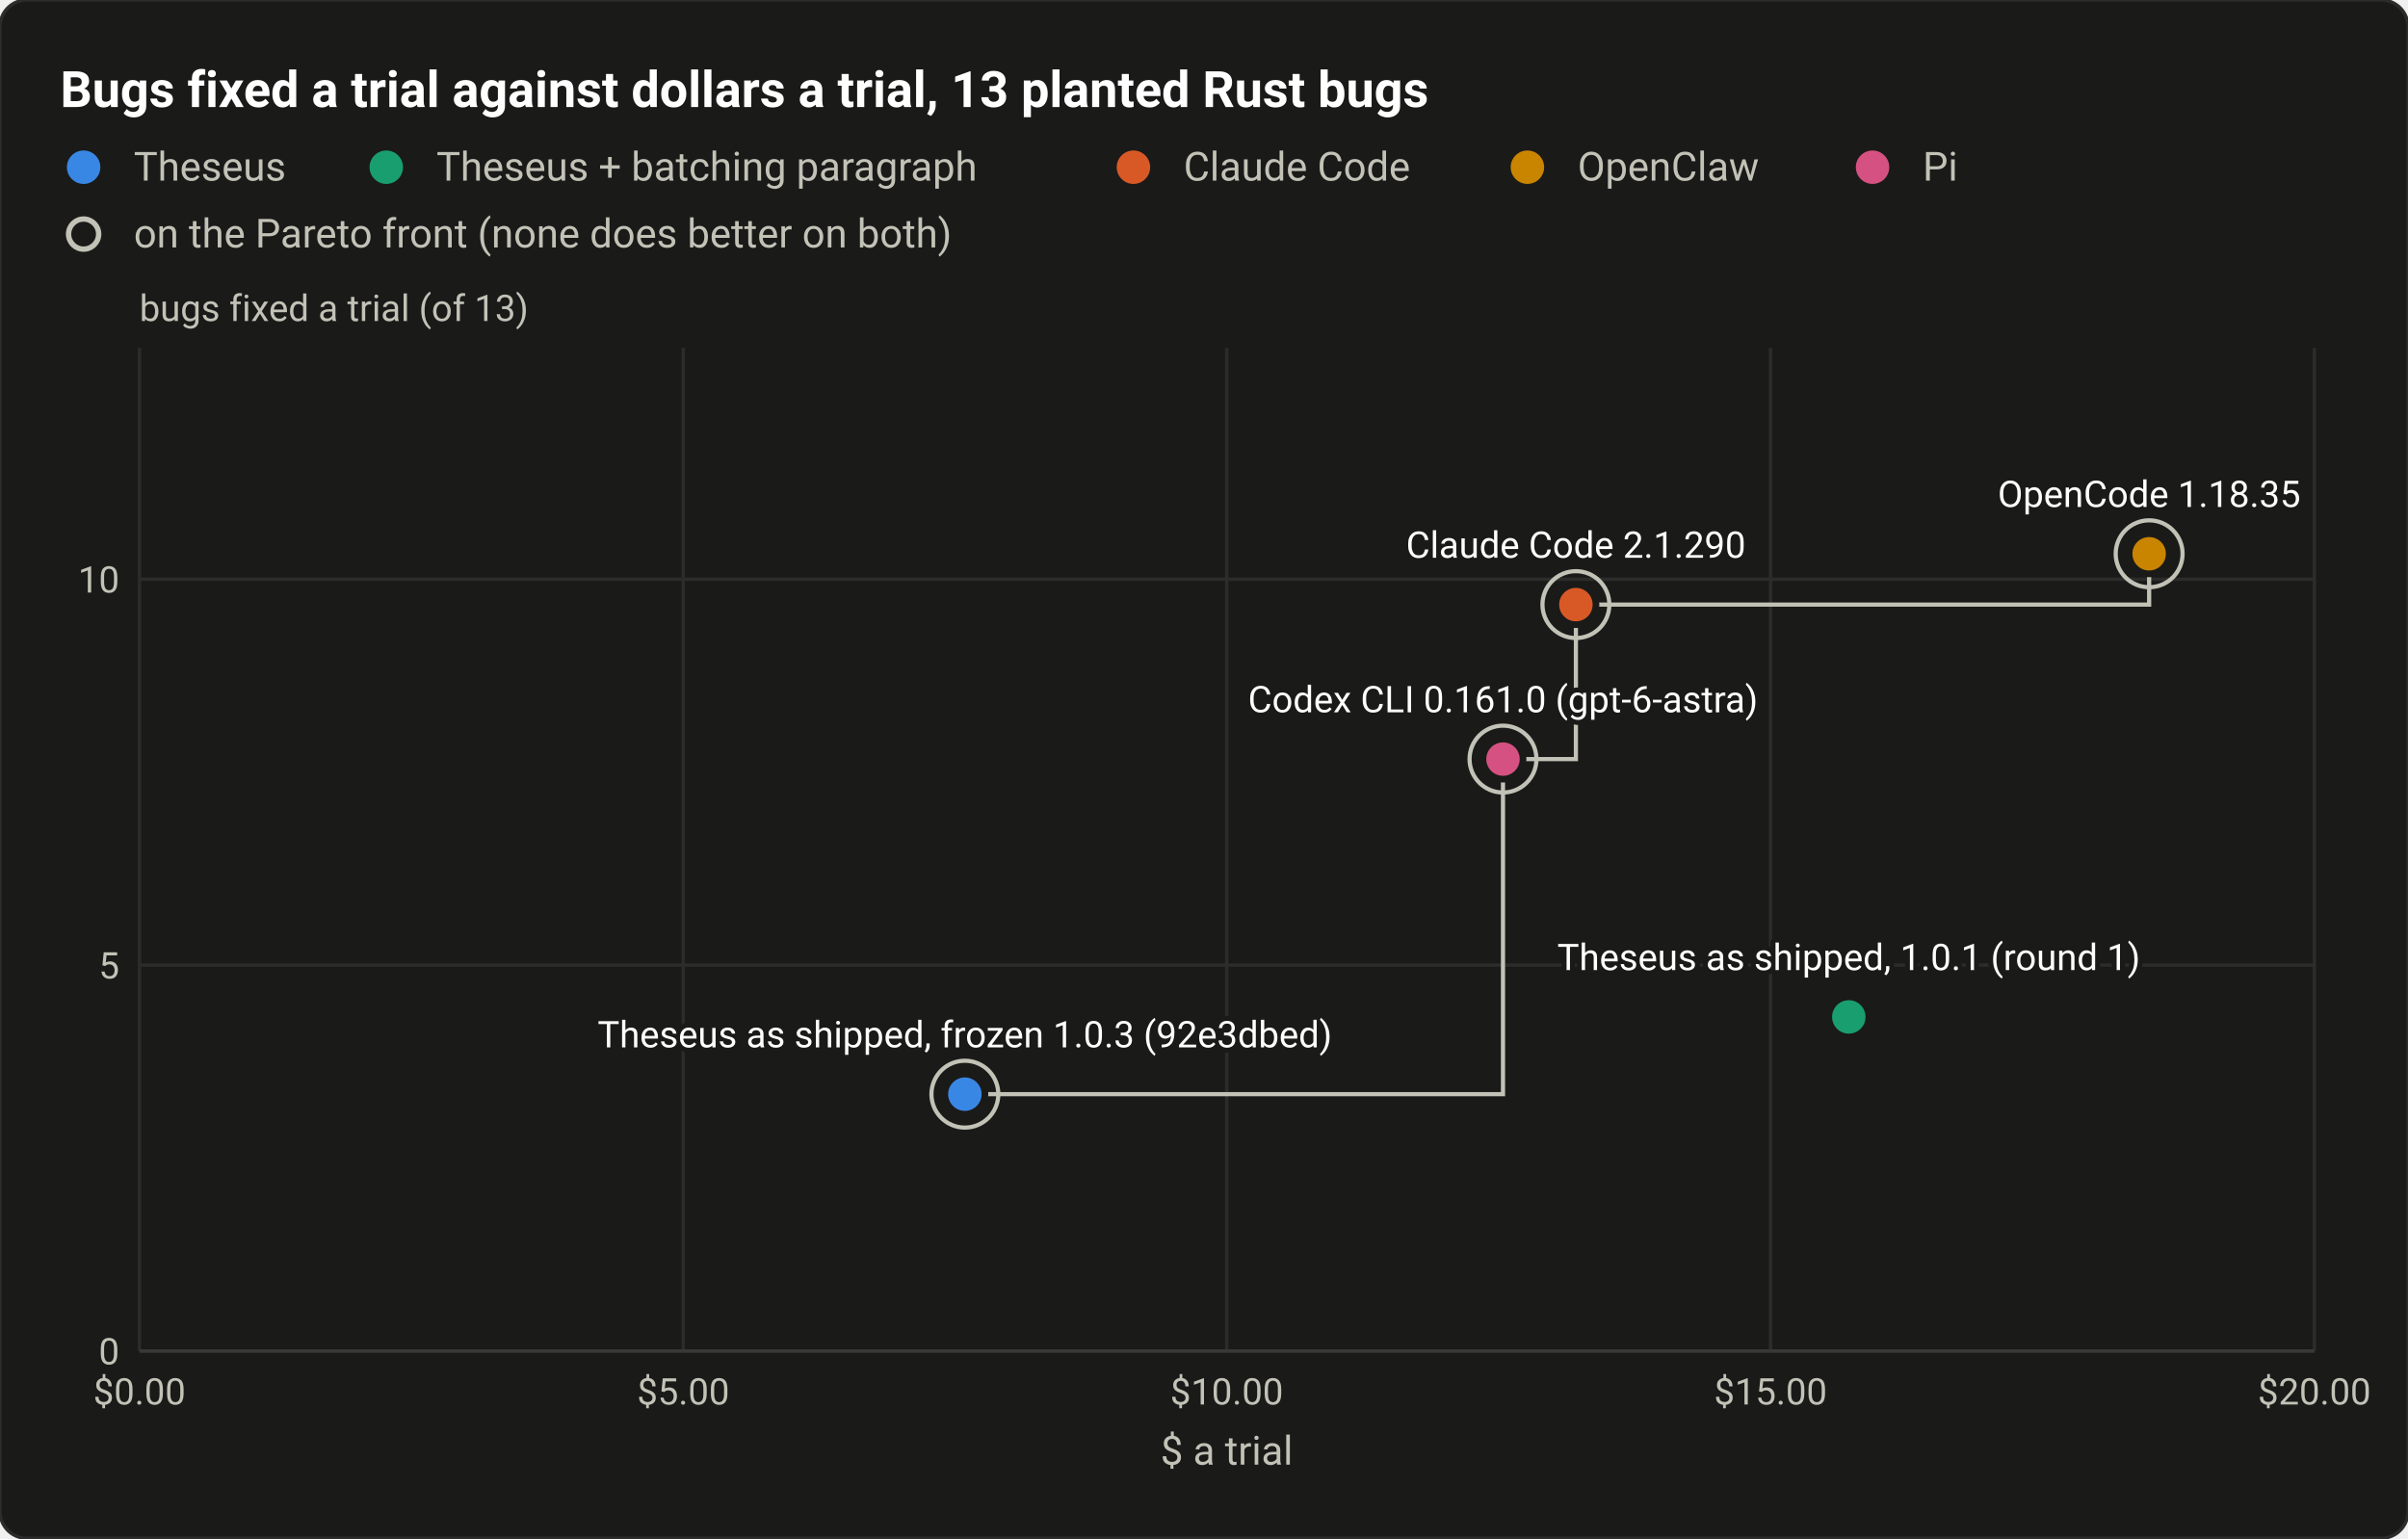
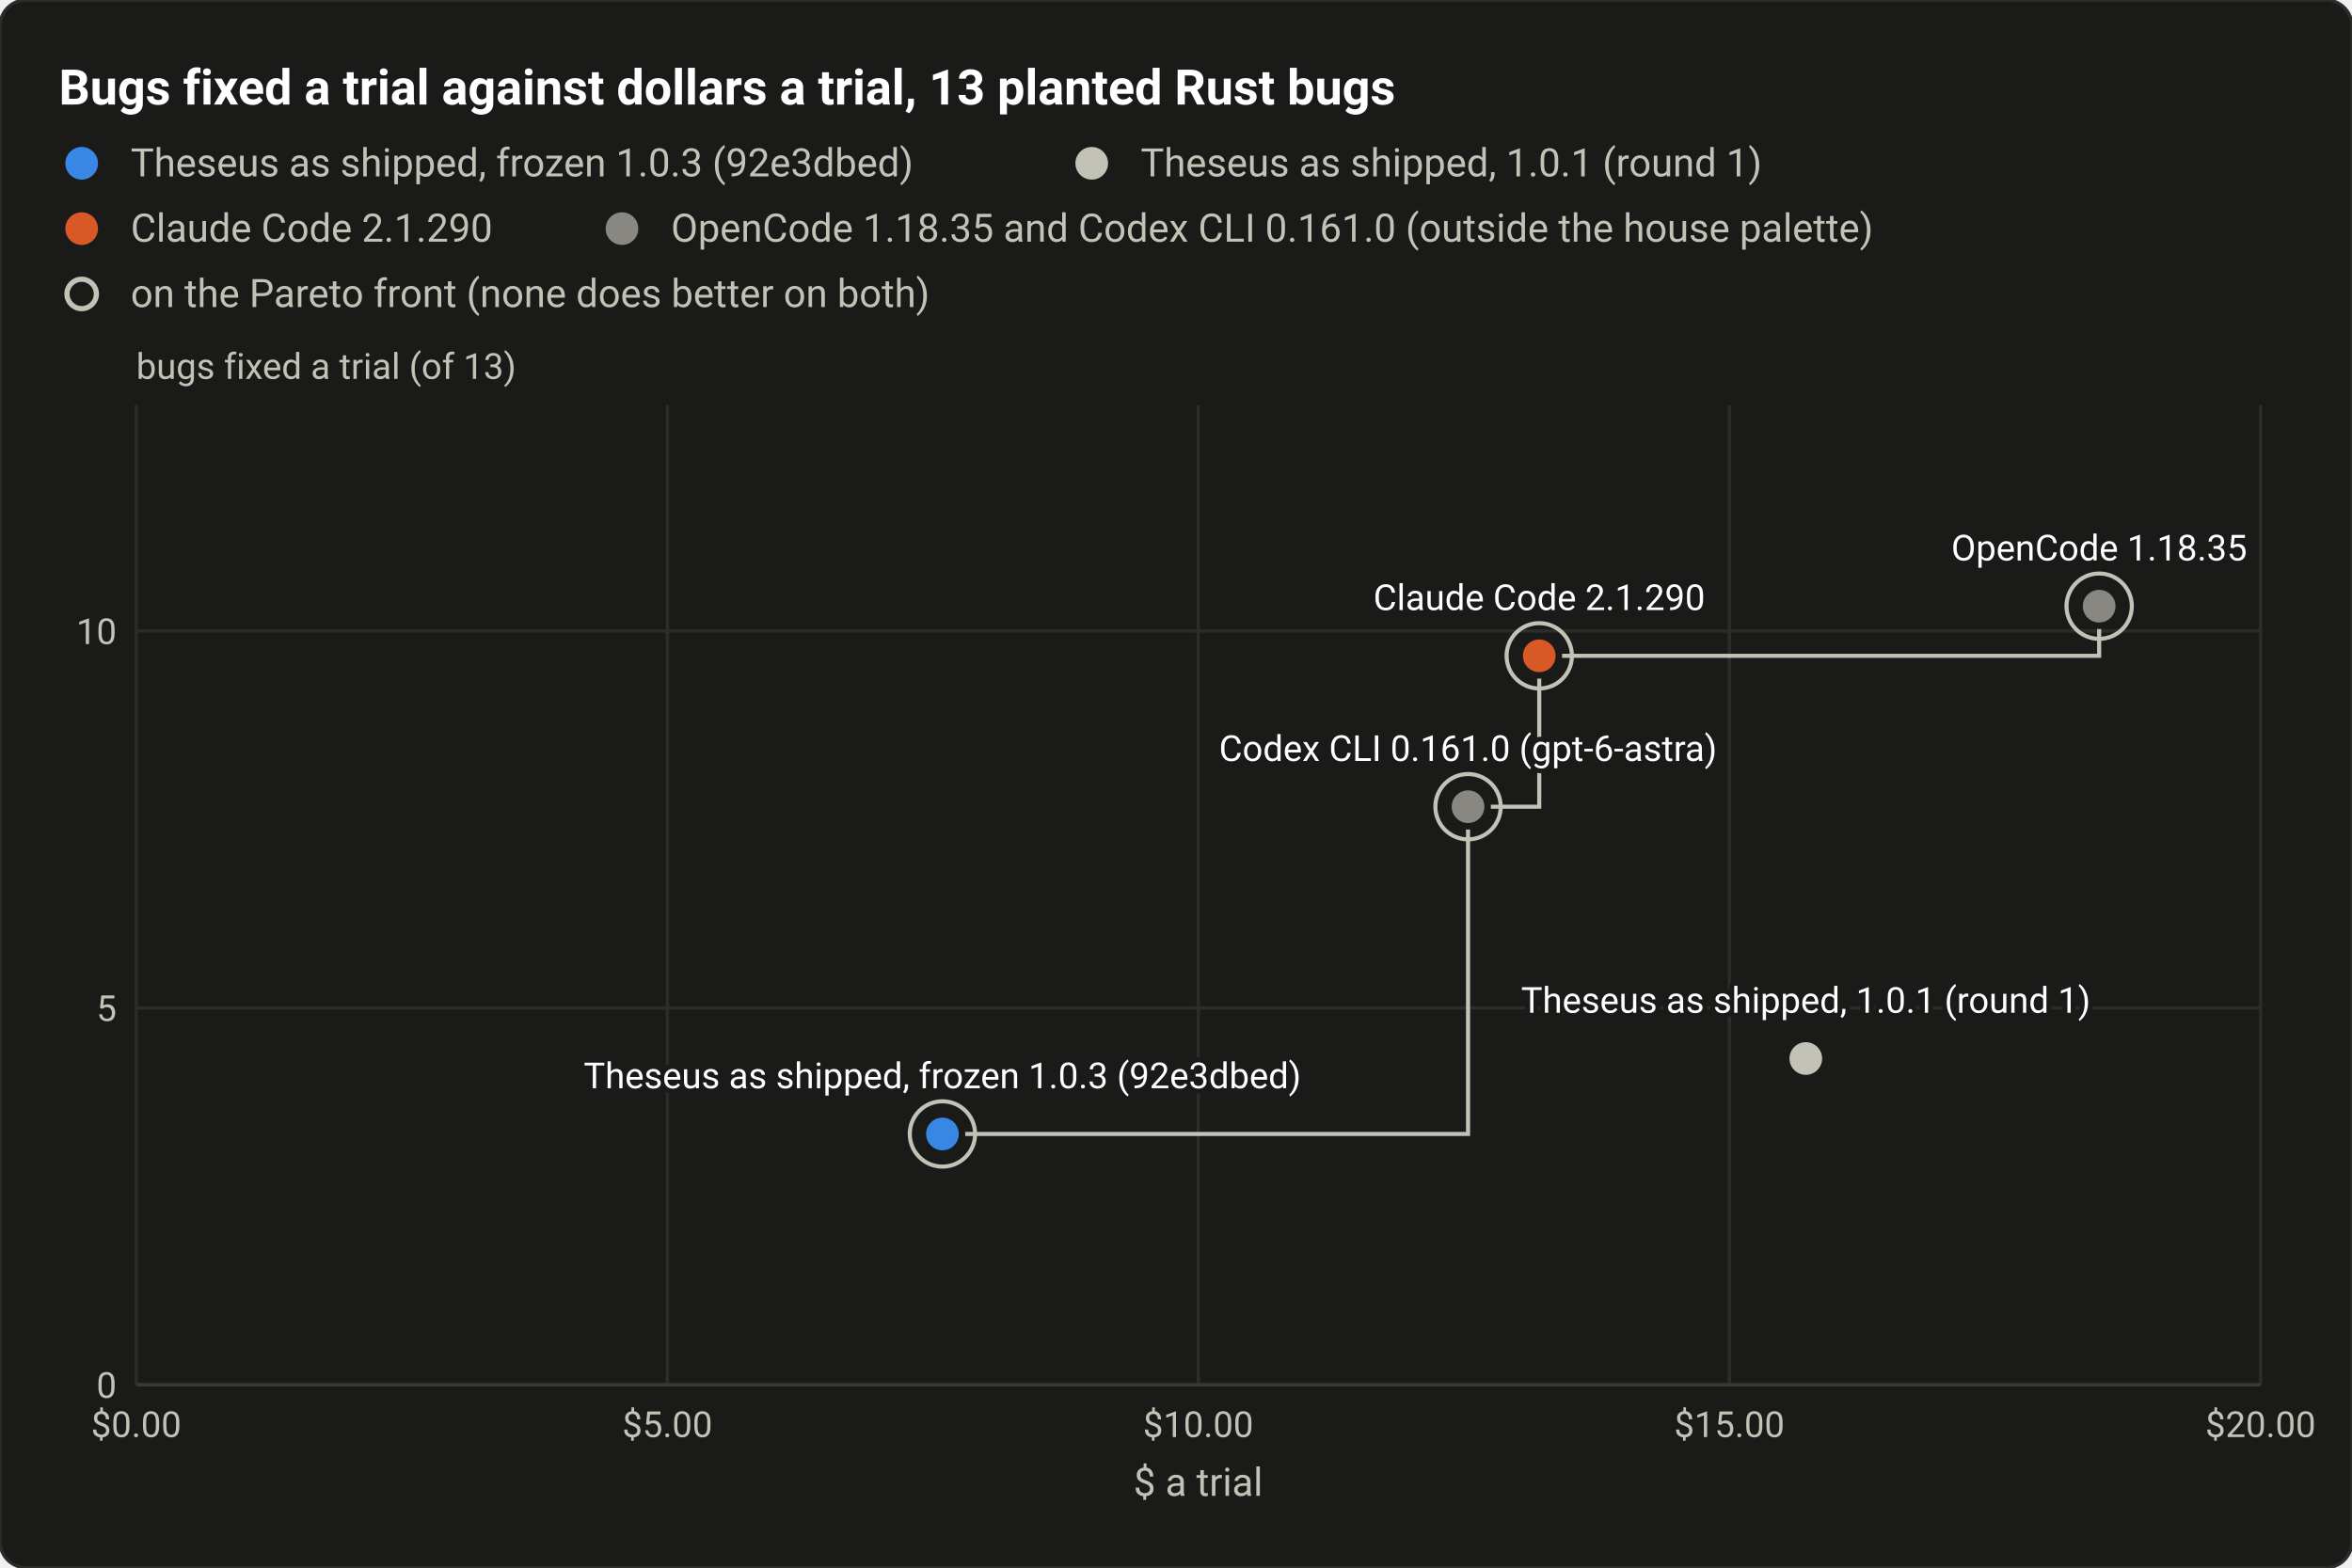
- <svg xmlns="http://www.w3.org/2000/svg" width="720" height="460" viewBox="0 0 720 460" role="img" aria-labelledby="t-pareto-bughunt t-pareto-bughunt-d" font-family="system-ui, -apple-system, 'Segoe UI', Roboto, Helvetica, Arial, sans-serif">
-   <rect width="720" height="460" rx="8" fill="#1a1a19" stroke="#2c2c2a" />
+ <svg xmlns="http://www.w3.org/2000/svg" width="720" height="480" viewBox="0 0 720 480" role="img" aria-labelledby="t-pareto-bughunt t-pareto-bughunt-d" font-family="system-ui, -apple-system, 'Segoe UI', Roboto, Helvetica, Arial, sans-serif">
+   <rect width="720" height="480" rx="8" fill="#1a1a19" stroke="#2c2c2a" />
  <text x="18.0" y="32.0" font-size="15" fill="#ffffff" font-weight="600">Bugs fixed a trial against dollars a trial, 13 planted Rust bugs</text>
  <circle cx="25.0" cy="50.0" r="5" fill="#3987e5" />
-   <text x="40.0" y="54.0" font-size="12" fill="#c3c2b7">Theseus</text>
-   <circle cx="115.5" cy="50.0" r="5" fill="#199e70" />
-   <text x="130.5" y="54.0" font-size="12" fill="#c3c2b7">Theseus + batching paragraph</text>
-   <circle cx="338.9" cy="50.0" r="5" fill="#d95926" />
-   <text x="353.9" y="54.0" font-size="12" fill="#c3c2b7">Claude Code</text>
-   <circle cx="456.7" cy="50.0" r="5" fill="#c98500" />
-   <text x="471.7" y="54.0" font-size="12" fill="#c3c2b7">OpenClaw</text>
-   <circle cx="559.9" cy="50.0" r="5" fill="#d55181" />
-   <text x="574.9" y="54.0" font-size="12" fill="#c3c2b7">Pi</text>
-   <circle cx="25.0" cy="70.0" r="4.5" fill="#1a1a19" stroke="#c3c2b7" stroke-width="1.6" />
-   <text x="40.0" y="74.0" font-size="12" fill="#c3c2b7">on the Pareto front (none does better on both)</text>
-   <line x1="41.7" y1="404.0" x2="692.0" y2="404.0" stroke="#2c2c2a" stroke-width="1" />
-   <text x="35.7" y="408.0" font-size="11" fill="#c3c2b7" text-anchor="end" style="font-variant-numeric: tabular-nums">0</text>
-   <line x1="41.7" y1="288.6" x2="692.0" y2="288.6" stroke="#2c2c2a" stroke-width="1" />
-   <text x="35.7" y="292.6" font-size="11" fill="#c3c2b7" text-anchor="end" style="font-variant-numeric: tabular-nums">5</text>
-   <line x1="41.7" y1="173.2" x2="692.0" y2="173.2" stroke="#2c2c2a" stroke-width="1" />
-   <text x="35.7" y="177.2" font-size="11" fill="#c3c2b7" text-anchor="end" style="font-variant-numeric: tabular-nums">10</text>
-   <text x="41.7" y="96.0" font-size="11" fill="#c3c2b7">bugs fixed a trial (of 13)</text>
-   <line x1="41.7" y1="104.0" x2="41.7" y2="404.0" stroke="#2c2c2a" stroke-width="1" />
-   <text x="41.7" y="420.0" font-size="11" fill="#c3c2b7" text-anchor="middle" style="font-variant-numeric: tabular-nums">$0.00</text>
-   <line x1="204.3" y1="104.0" x2="204.3" y2="404.0" stroke="#2c2c2a" stroke-width="1" />
-   <text x="204.3" y="420.0" font-size="11" fill="#c3c2b7" text-anchor="middle" style="font-variant-numeric: tabular-nums">$5.00</text>
-   <line x1="366.8" y1="104.0" x2="366.8" y2="404.0" stroke="#2c2c2a" stroke-width="1" />
-   <text x="366.8" y="420.0" font-size="11" fill="#c3c2b7" text-anchor="middle" style="font-variant-numeric: tabular-nums">$10.00</text>
-   <line x1="529.4" y1="104.0" x2="529.4" y2="404.0" stroke="#2c2c2a" stroke-width="1" />
-   <text x="529.4" y="420.0" font-size="11" fill="#c3c2b7" text-anchor="middle" style="font-variant-numeric: tabular-nums">$15.00</text>
-   <line x1="692.0" y1="104.0" x2="692.0" y2="404.0" stroke="#2c2c2a" stroke-width="1" />
-   <text x="692.0" y="420.0" font-size="11" fill="#c3c2b7" text-anchor="middle" style="font-variant-numeric: tabular-nums">$20.00</text>
-   <line x1="41.7" y1="404.0" x2="692.0" y2="404.0" stroke="#383835" stroke-width="1" />
-   <text x="366.8" y="438.0" font-size="12" fill="#c3c2b7" text-anchor="middle">$ a trial</text>
-   <path d="M288.5,327.2H449.4V227.0H471.2V180.8H642.6V165.6" fill="none" stroke="#c3c2b7" stroke-width="1.25" />
+   <text x="40.0" y="54.0" font-size="12" fill="#c3c2b7">Theseus as shipped, frozen 1.0.3 (92e3dbed)</text>
+   <circle cx="334.2" cy="50.0" r="5" fill="#c3c2b7" />
+   <text x="349.2" y="54.0" font-size="12" fill="#c3c2b7">Theseus as shipped, 1.0.1 (round 1)</text>
+   <circle cx="25.0" cy="70.0" r="5" fill="#d95926" />
+   <text x="40.0" y="74.0" font-size="12" fill="#c3c2b7">Claude Code 2.1.290</text>
+   <circle cx="190.4" cy="70.0" r="5" fill="#898781" />
+   <text x="205.4" y="74.0" font-size="12" fill="#c3c2b7">OpenCode 1.18.35 and Codex CLI 0.161.0 (outside the house palette)</text>
+   <circle cx="25.0" cy="90.0" r="4.5" fill="#1a1a19" stroke="#c3c2b7" stroke-width="1.6" />
+   <text x="40.0" y="94.0" font-size="12" fill="#c3c2b7">on the Pareto front (none does better on both)</text>
+   <line x1="41.7" y1="424.0" x2="692.0" y2="424.0" stroke="#2c2c2a" stroke-width="1" />
+   <text x="35.7" y="428.0" font-size="11" fill="#c3c2b7" text-anchor="end" style="font-variant-numeric: tabular-nums">0</text>
+   <line x1="41.7" y1="308.6" x2="692.0" y2="308.6" stroke="#2c2c2a" stroke-width="1" />
+   <text x="35.7" y="312.6" font-size="11" fill="#c3c2b7" text-anchor="end" style="font-variant-numeric: tabular-nums">5</text>
+   <line x1="41.7" y1="193.2" x2="692.0" y2="193.2" stroke="#2c2c2a" stroke-width="1" />
+   <text x="35.7" y="197.2" font-size="11" fill="#c3c2b7" text-anchor="end" style="font-variant-numeric: tabular-nums">10</text>
+   <text x="41.7" y="116.0" font-size="11" fill="#c3c2b7">bugs fixed a trial (of 13)</text>
+   <line x1="41.7" y1="124.0" x2="41.7" y2="424.0" stroke="#2c2c2a" stroke-width="1" />
+   <text x="41.7" y="440.0" font-size="11" fill="#c3c2b7" text-anchor="middle" style="font-variant-numeric: tabular-nums">$0.00</text>
+   <line x1="204.3" y1="124.0" x2="204.3" y2="424.0" stroke="#2c2c2a" stroke-width="1" />
+   <text x="204.3" y="440.0" font-size="11" fill="#c3c2b7" text-anchor="middle" style="font-variant-numeric: tabular-nums">$5.00</text>
+   <line x1="366.8" y1="124.0" x2="366.8" y2="424.0" stroke="#2c2c2a" stroke-width="1" />
+   <text x="366.8" y="440.0" font-size="11" fill="#c3c2b7" text-anchor="middle" style="font-variant-numeric: tabular-nums">$10.00</text>
+   <line x1="529.4" y1="124.0" x2="529.4" y2="424.0" stroke="#2c2c2a" stroke-width="1" />
+   <text x="529.4" y="440.0" font-size="11" fill="#c3c2b7" text-anchor="middle" style="font-variant-numeric: tabular-nums">$15.00</text>
+   <line x1="692.0" y1="124.0" x2="692.0" y2="424.0" stroke="#2c2c2a" stroke-width="1" />
+   <text x="692.0" y="440.0" font-size="11" fill="#c3c2b7" text-anchor="middle" style="font-variant-numeric: tabular-nums">$20.00</text>
+   <line x1="41.7" y1="424.0" x2="692.0" y2="424.0" stroke="#383835" stroke-width="1" />
+   <text x="366.8" y="458.0" font-size="12" fill="#c3c2b7" text-anchor="middle">$ a trial</text>
+   <path d="M288.5,347.2H449.4V247.0H471.2V200.8H642.6V185.6" fill="none" stroke="#c3c2b7" stroke-width="1.25" />
  <g>
-     <circle cx="288.5" cy="327.2" r="12" fill="transparent" />
-     <circle cx="288.5" cy="327.2" r="6" fill="#3987e5" stroke="#1a1a19" stroke-width="2" />
+     <circle cx="288.5" cy="347.2" r="12" fill="transparent" />
+     <circle cx="288.5" cy="347.2" r="6" fill="#3987e5" stroke="#1a1a19" stroke-width="2" />
  </g>
-   <circle cx="288.5" cy="327.2" r="10" fill="none" stroke="#c3c2b7" stroke-width="1.25" />
+   <circle cx="288.5" cy="347.2" r="10" fill="none" stroke="#c3c2b7" stroke-width="1.25" />
  <g>
-     <circle cx="552.8" cy="304.1" r="12" fill="transparent" />
-     <circle cx="552.8" cy="304.1" r="6" fill="#199e70" stroke="#1a1a19" stroke-width="2" />
+     <circle cx="552.8" cy="324.1" r="12" fill="transparent" />
+     <circle cx="552.8" cy="324.1" r="6" fill="#c3c2b7" stroke="#1a1a19" stroke-width="2" />
  </g>
  <g>
-     <circle cx="471.2" cy="180.8" r="12" fill="transparent" />
-     <circle cx="471.2" cy="180.8" r="6" fill="#d95926" stroke="#1a1a19" stroke-width="2" />
+     <circle cx="471.2" cy="200.8" r="12" fill="transparent" />
+     <circle cx="471.2" cy="200.8" r="6" fill="#d95926" stroke="#1a1a19" stroke-width="2" />
  </g>
-   <circle cx="471.2" cy="180.8" r="10" fill="none" stroke="#c3c2b7" stroke-width="1.25" />
+   <circle cx="471.2" cy="200.8" r="10" fill="none" stroke="#c3c2b7" stroke-width="1.25" />
  <g>
-     <circle cx="642.6" cy="165.6" r="12" fill="transparent" />
-     <circle cx="642.6" cy="165.6" r="6" fill="#c98500" stroke="#1a1a19" stroke-width="2" />
+     <circle cx="642.6" cy="185.6" r="12" fill="transparent" />
+     <circle cx="642.6" cy="185.6" r="6" fill="#898781" stroke="#1a1a19" stroke-width="2" />
  </g>
-   <circle cx="642.6" cy="165.6" r="10" fill="none" stroke="#c3c2b7" stroke-width="1.25" />
+   <circle cx="642.6" cy="185.6" r="10" fill="none" stroke="#c3c2b7" stroke-width="1.25" />
  <g>
-     <circle cx="449.4" cy="227.0" r="12" fill="transparent" />
-     <circle cx="449.4" cy="227.0" r="6" fill="#d55181" stroke="#1a1a19" stroke-width="2" />
+     <circle cx="449.4" cy="247.0" r="12" fill="transparent" />
+     <circle cx="449.4" cy="247.0" r="6" fill="#898781" stroke="#1a1a19" stroke-width="2" />
  </g>
-   <circle cx="449.4" cy="227.0" r="10" fill="none" stroke="#c3c2b7" stroke-width="1.25" />
-   <text x="288.5" y="313.2" font-size="11" fill="#ffffff" stroke="#1a1a19" stroke-width="3" stroke-linejoin="round" paint-order="stroke" text-anchor="middle">Theseus as shipped, frozen 1.0.3 (92e3dbed)</text>
-   <text x="552.8" y="290.1" font-size="11" fill="#ffffff" stroke="#1a1a19" stroke-width="3" stroke-linejoin="round" paint-order="stroke" text-anchor="middle">Theseus as shipped, 1.0.1 (round 1)</text>
-   <text x="471.2" y="166.8" font-size="11" fill="#ffffff" stroke="#1a1a19" stroke-width="3" stroke-linejoin="round" paint-order="stroke" text-anchor="middle">Claude Code 2.1.290</text>
-   <text x="642.6" y="151.6" font-size="11" fill="#ffffff" stroke="#1a1a19" stroke-width="3" stroke-linejoin="round" paint-order="stroke" text-anchor="middle">OpenCode 1.18.35</text>
-   <text x="449.4" y="213.0" font-size="11" fill="#ffffff" stroke="#1a1a19" stroke-width="3" stroke-linejoin="round" paint-order="stroke" text-anchor="middle">Codex CLI 0.161.0 (gpt-6-astra)</text>
+   <circle cx="449.4" cy="247.0" r="10" fill="none" stroke="#c3c2b7" stroke-width="1.25" />
+   <text x="288.5" y="333.2" font-size="11" fill="#ffffff" stroke="#1a1a19" stroke-width="3" stroke-linejoin="round" paint-order="stroke" text-anchor="middle">Theseus as shipped, frozen 1.0.3 (92e3dbed)</text>
+   <text x="552.8" y="310.1" font-size="11" fill="#ffffff" stroke="#1a1a19" stroke-width="3" stroke-linejoin="round" paint-order="stroke" text-anchor="middle">Theseus as shipped, 1.0.1 (round 1)</text>
+   <text x="471.2" y="186.8" font-size="11" fill="#ffffff" stroke="#1a1a19" stroke-width="3" stroke-linejoin="round" paint-order="stroke" text-anchor="middle">Claude Code 2.1.290</text>
+   <text x="642.6" y="171.6" font-size="11" fill="#ffffff" stroke="#1a1a19" stroke-width="3" stroke-linejoin="round" paint-order="stroke" text-anchor="middle">OpenCode 1.18.35</text>
+   <text x="449.4" y="233.0" font-size="11" fill="#ffffff" stroke="#1a1a19" stroke-width="3" stroke-linejoin="round" paint-order="stroke" text-anchor="middle">Codex CLI 0.161.0 (gpt-6-astra)</text>
</svg>
